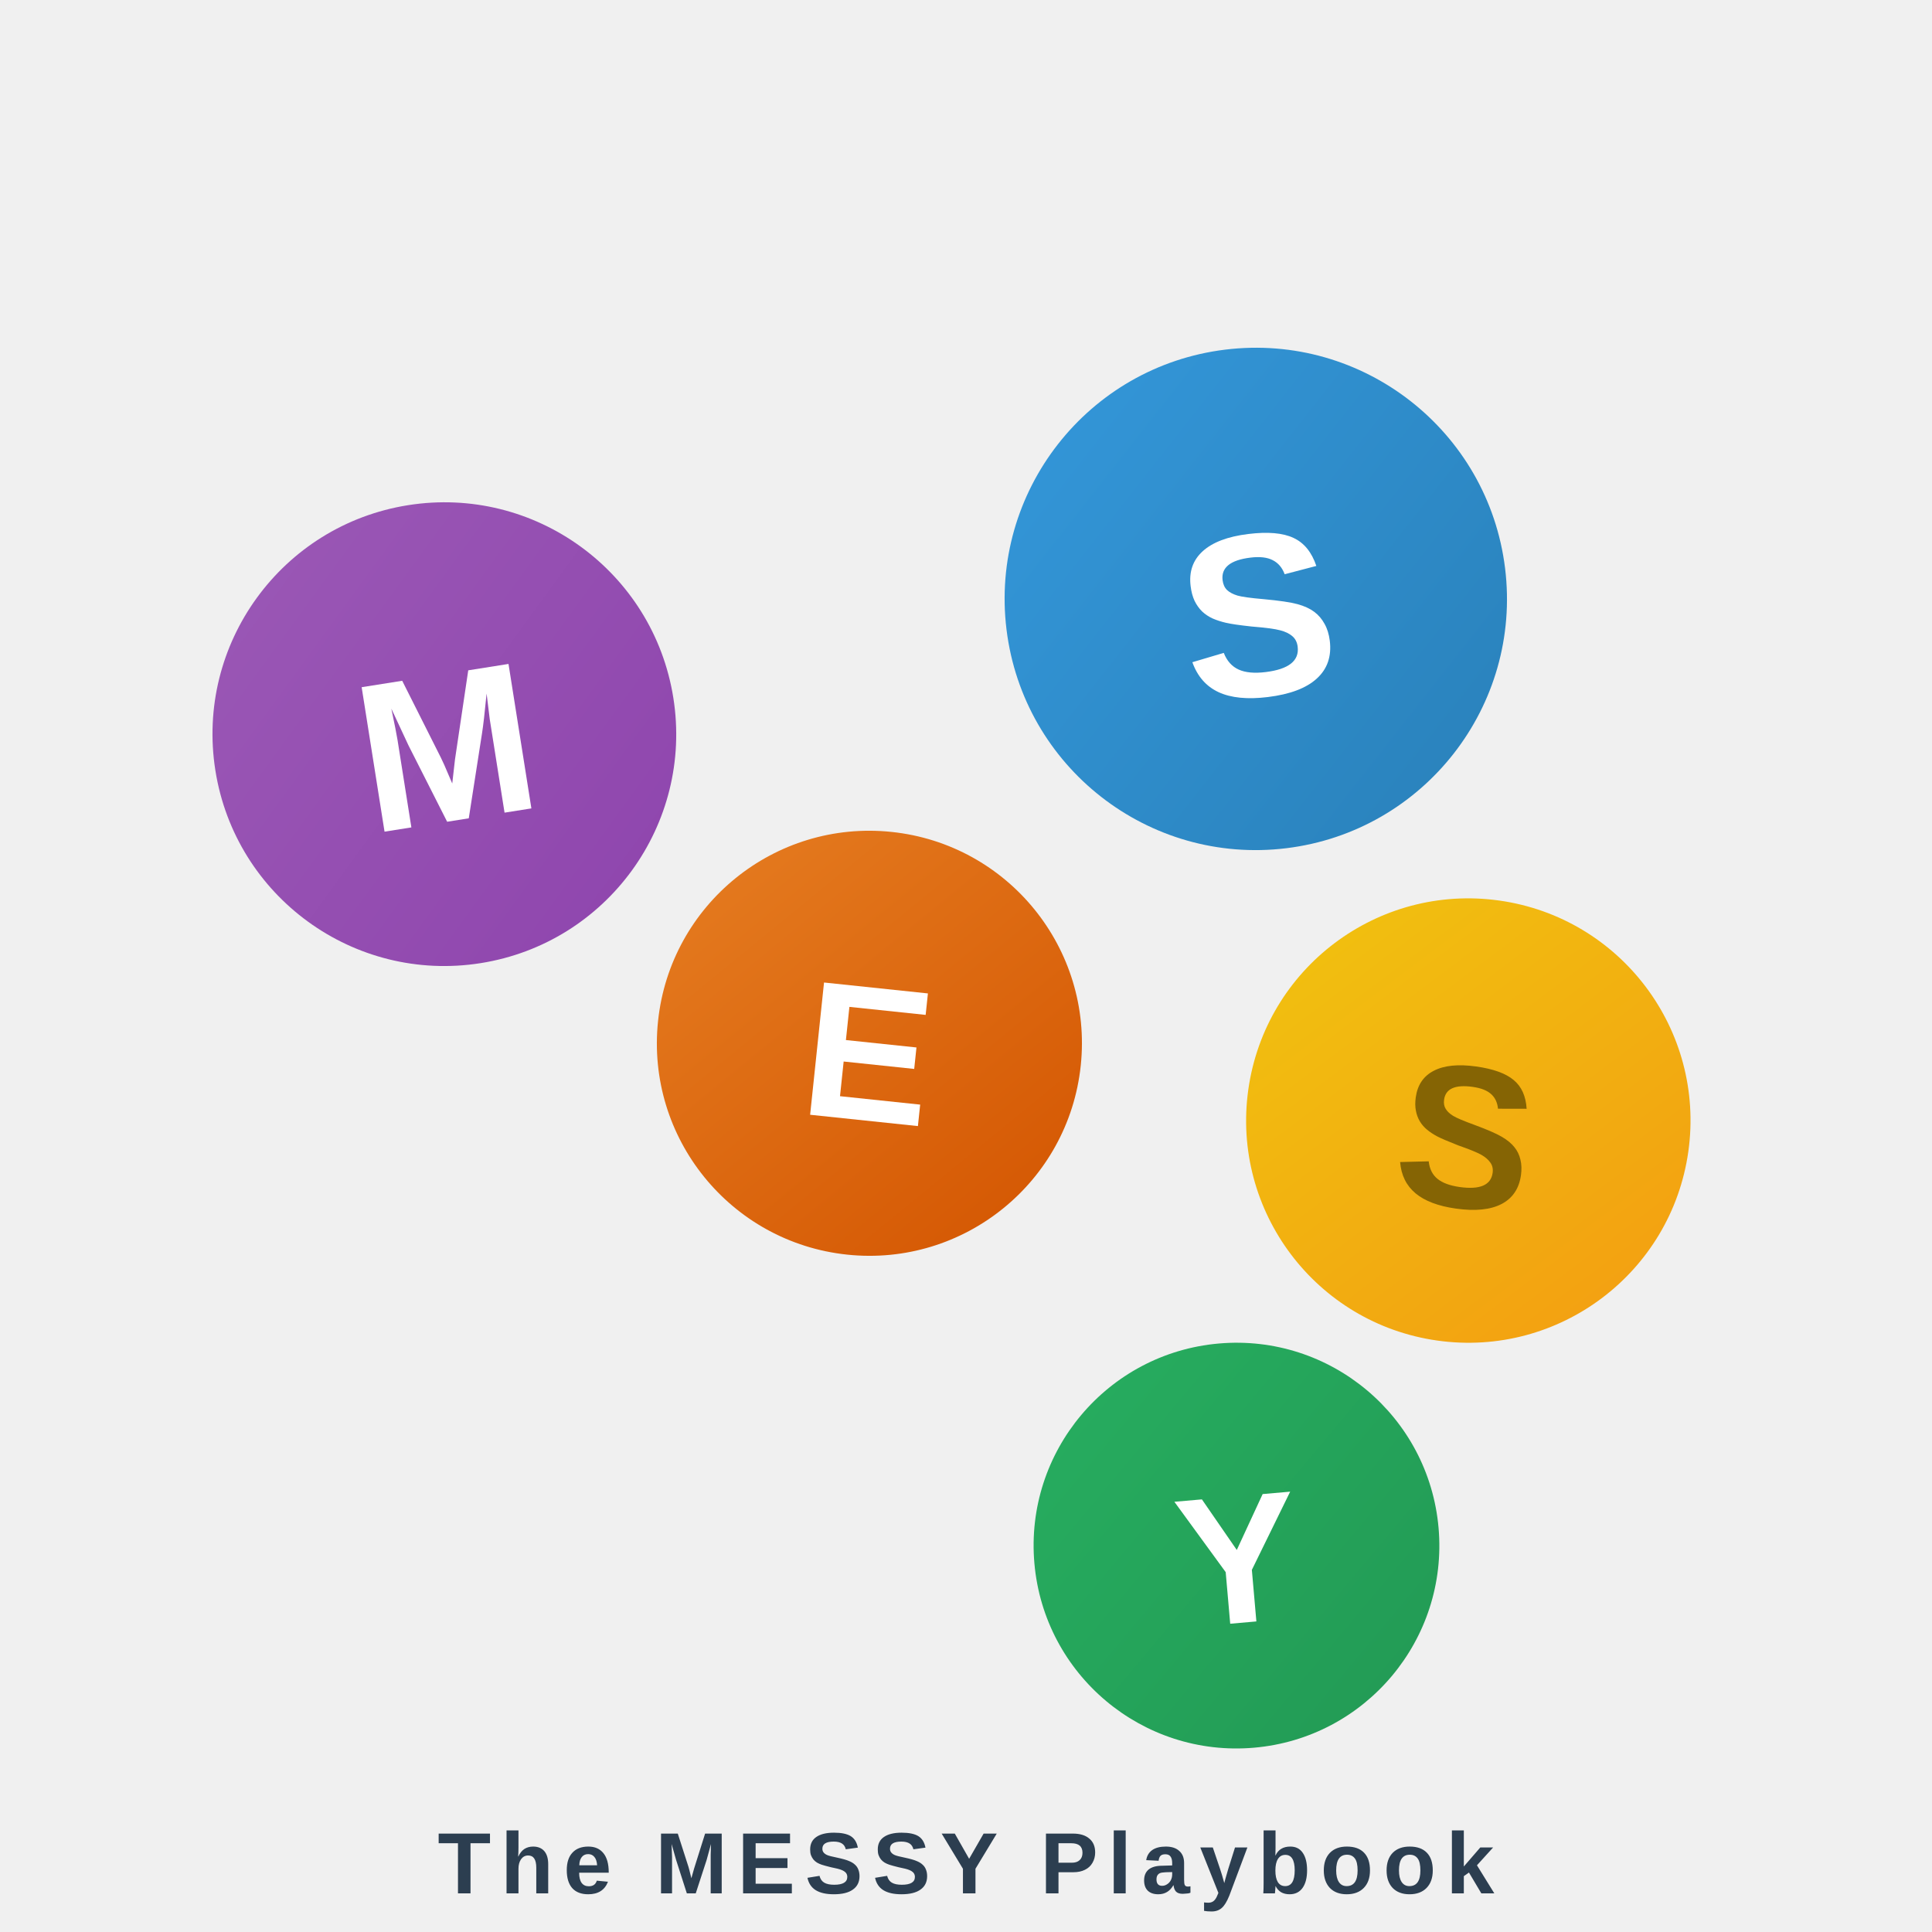
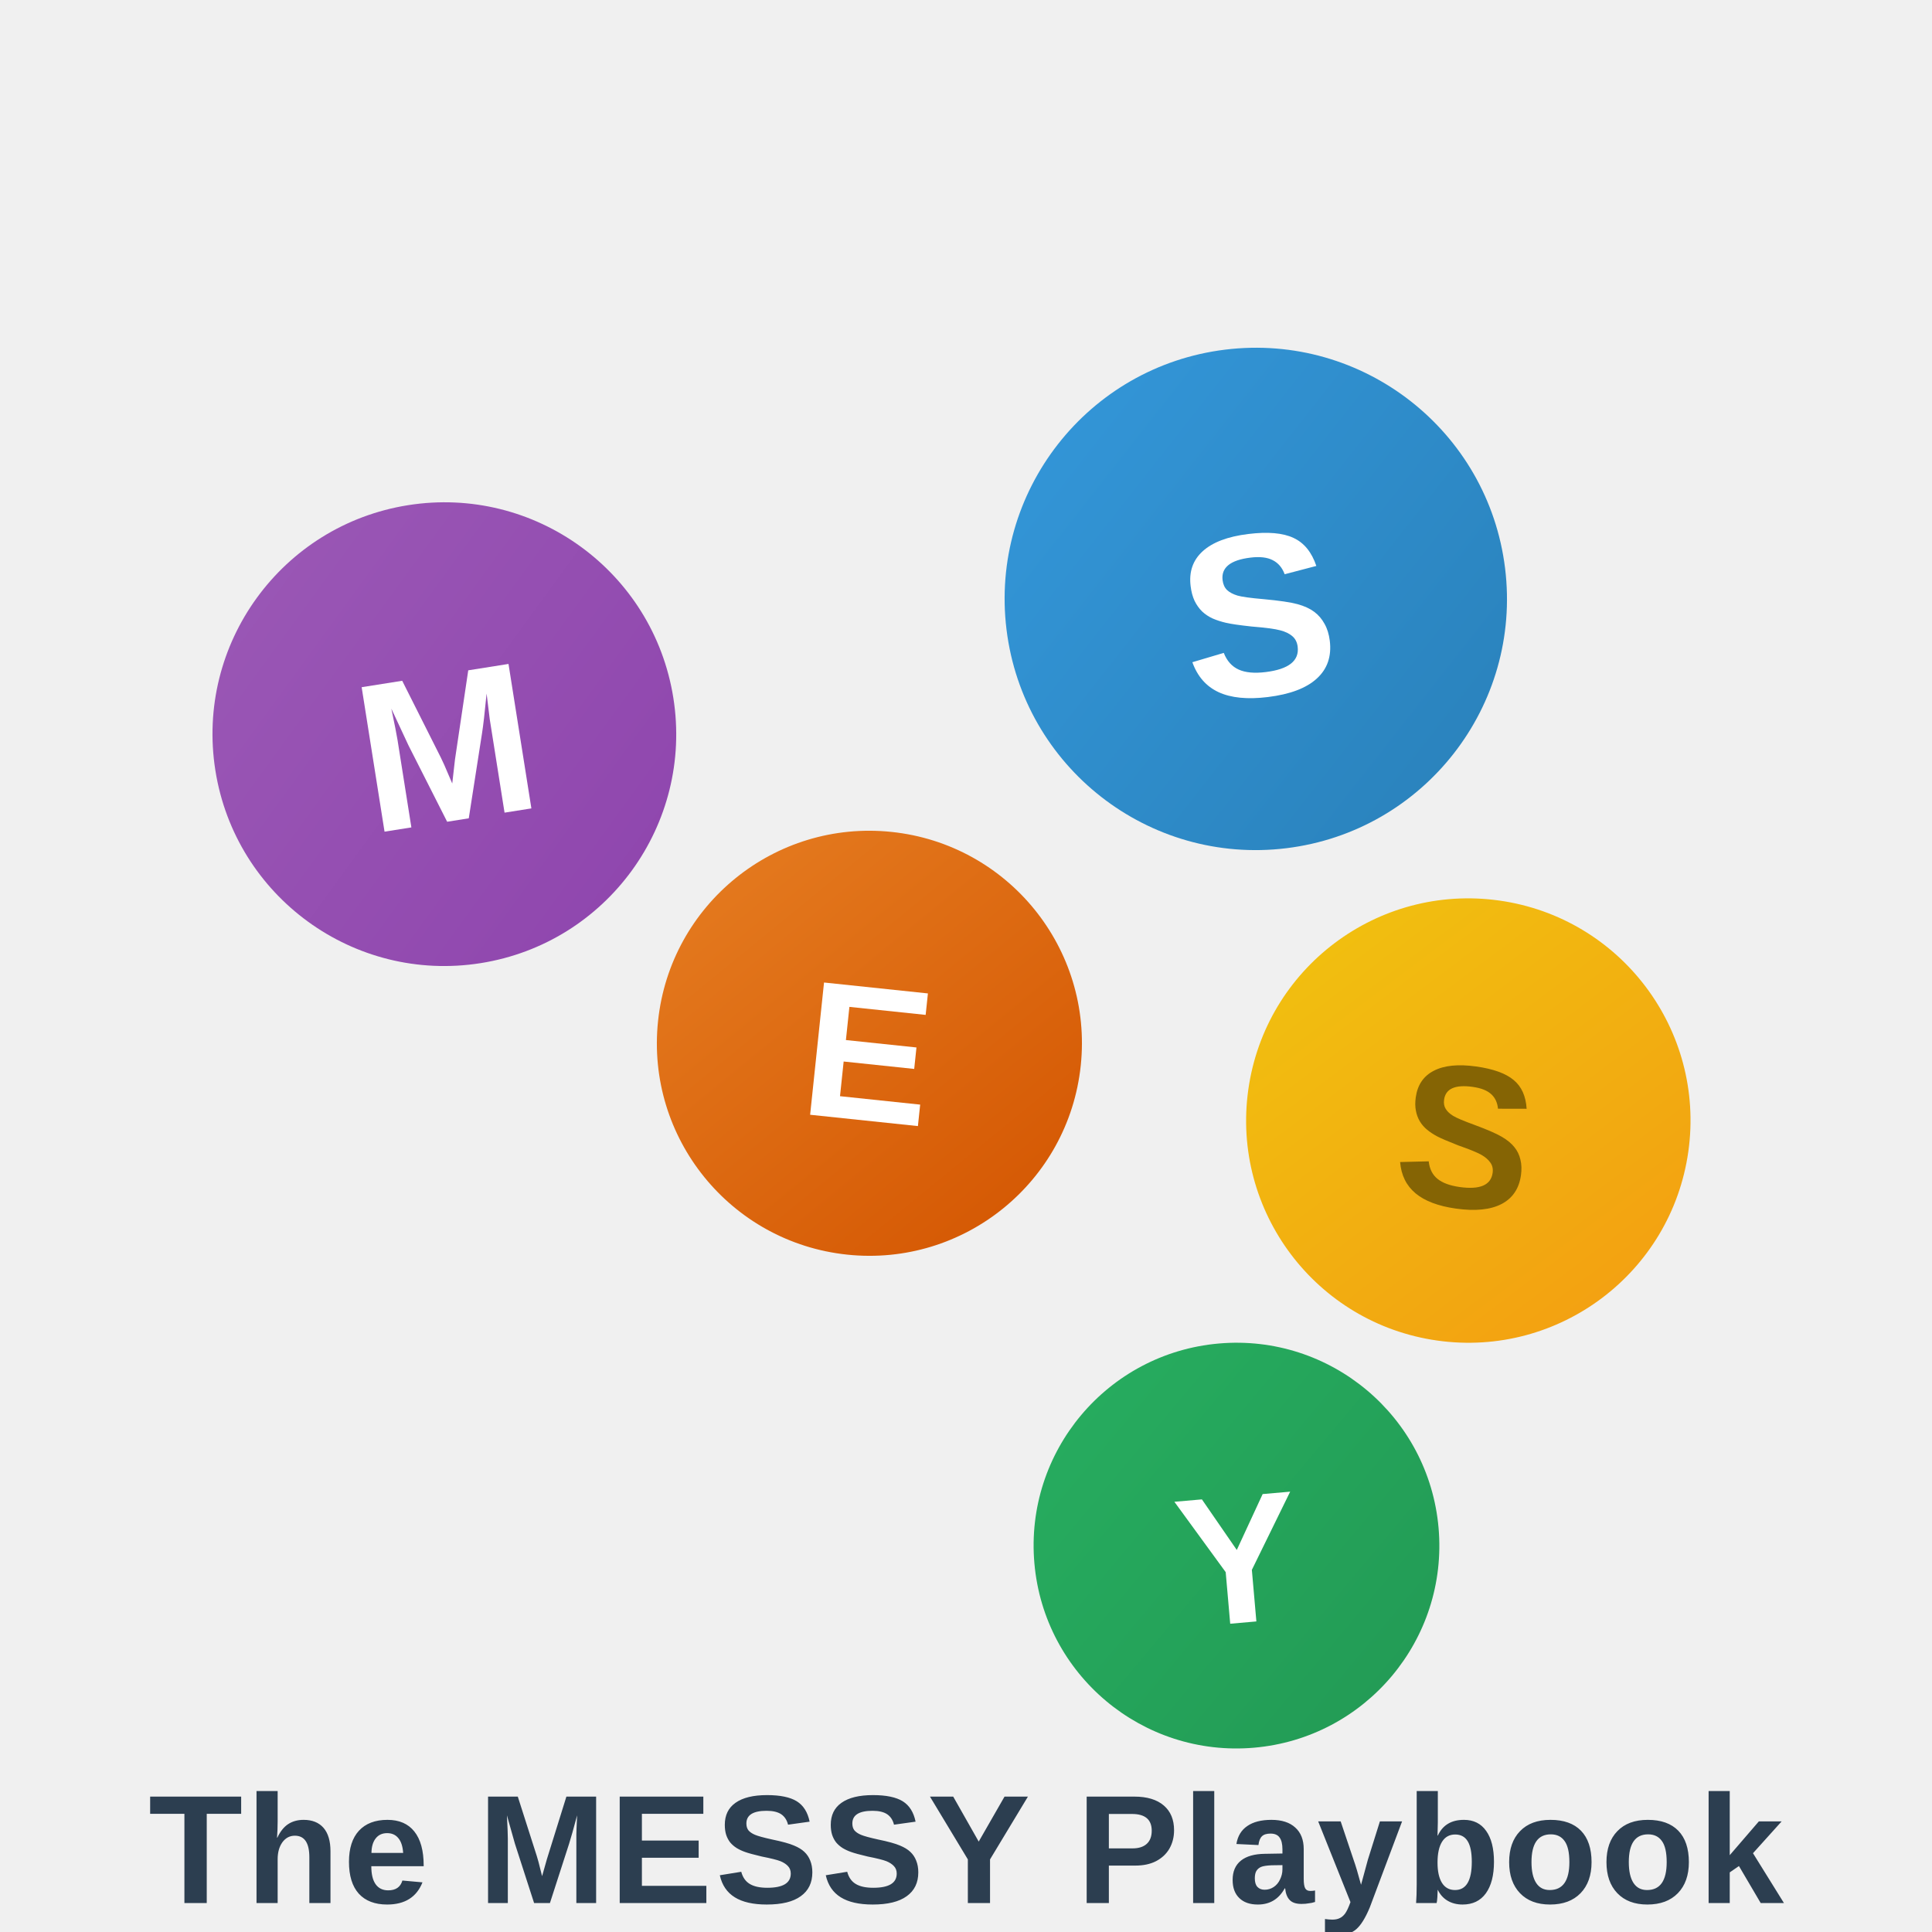
<svg xmlns="http://www.w3.org/2000/svg" viewBox="0 0 200 200" width="200" height="200">
  <defs>
    <linearGradient id="gm" x1="0%" y1="0%" x2="100%" y2="100%">
      <stop offset="0%" style="stop-color:#9b59b6" />
      <stop offset="100%" style="stop-color:#8e44ad" />
    </linearGradient>
    <linearGradient id="ge" x1="0%" y1="0%" x2="100%" y2="100%">
      <stop offset="0%" style="stop-color:#e67e22" />
      <stop offset="100%" style="stop-color:#d35400" />
    </linearGradient>
    <linearGradient id="gs1" x1="0%" y1="0%" x2="100%" y2="100%">
      <stop offset="0%" style="stop-color:#3498db" />
      <stop offset="100%" style="stop-color:#2980b9" />
    </linearGradient>
    <linearGradient id="gs2" x1="0%" y1="0%" x2="100%" y2="100%">
      <stop offset="0%" style="stop-color:#f1c40f" />
      <stop offset="100%" style="stop-color:#f39c12" />
    </linearGradient>
    <linearGradient id="gy" x1="0%" y1="0%" x2="100%" y2="100%">
      <stop offset="0%" style="stop-color:#27ae60" />
      <stop offset="100%" style="stop-color:#229954" />
    </linearGradient>
  </defs>
  <g transform="rotate(-9, 46, 76)">
    <circle cx="46" cy="76" r="24" fill="url(#gm)" />
    <text x="46" y="85" font-family="Arial, sans-serif" font-size="22" font-weight="900" fill="white" text-anchor="middle">M</text>
  </g>
  <g transform="rotate(6, 90, 108)">
    <circle cx="90" cy="108" r="22" fill="url(#ge)" />
    <text x="90" y="116" font-family="Arial, sans-serif" font-size="20" font-weight="900" fill="white" text-anchor="middle">E</text>
  </g>
  <g transform="rotate(-7, 130, 62)">
    <circle cx="130" cy="62" r="26" fill="url(#gs1)" />
    <text x="130" y="72" font-family="Arial, sans-serif" font-size="24" font-weight="900" fill="white" text-anchor="middle">S</text>
  </g>
  <g transform="rotate(8, 152, 116)">
    <circle cx="152" cy="116" r="23" fill="url(#gs2)" />
    <text x="152" y="125" font-family="Arial, sans-serif" font-size="21" font-weight="900" fill="#856404" text-anchor="middle">S</text>
  </g>
  <g transform="rotate(-5, 128, 160)">
    <circle cx="128" cy="160" r="21" fill="url(#gy)" />
    <text x="128" y="168" font-family="Arial, sans-serif" font-size="19" font-weight="900" fill="white" text-anchor="middle">Y</text>
  </g>
-   <text x="100" y="196" font-family="Arial, sans-serif" font-size="9" font-weight="900" fill="#2c3e50" text-anchor="middle" letter-spacing="1">The MESSY Playbook</text>
+   <text x="100" y="197" font-family="Arial, sans-serif" font-size="16" font-weight="700" fill="#2c3e50" text-anchor="middle" letter-spacing="0.3">The MESSY Playbook</text>
</svg>
